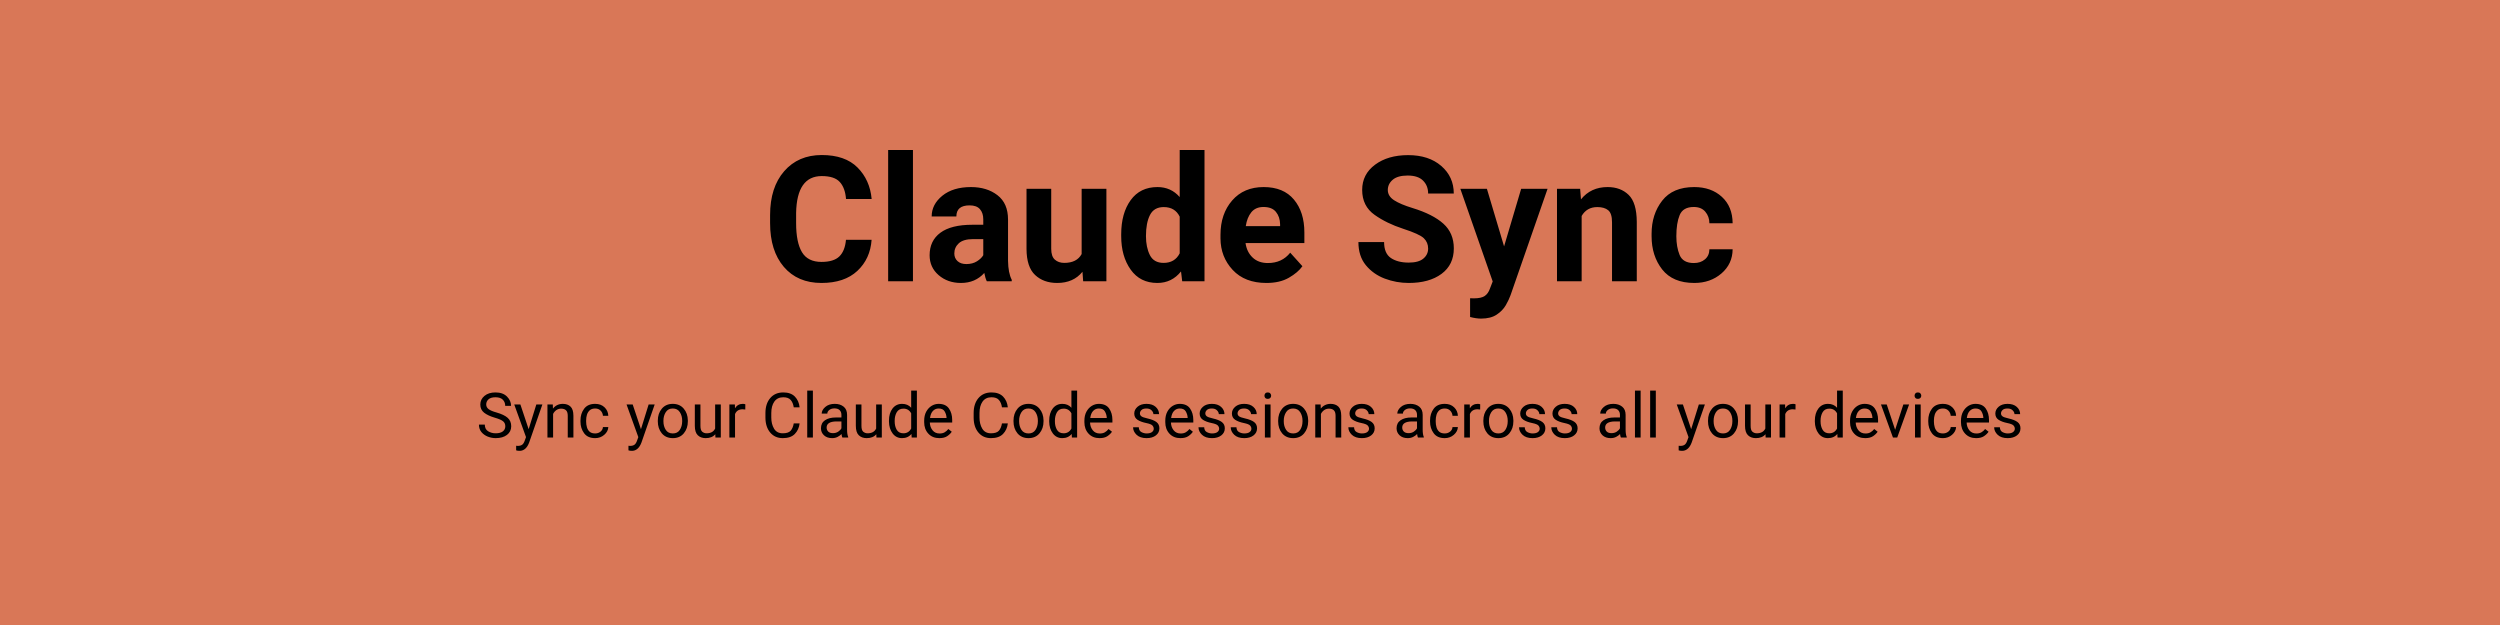
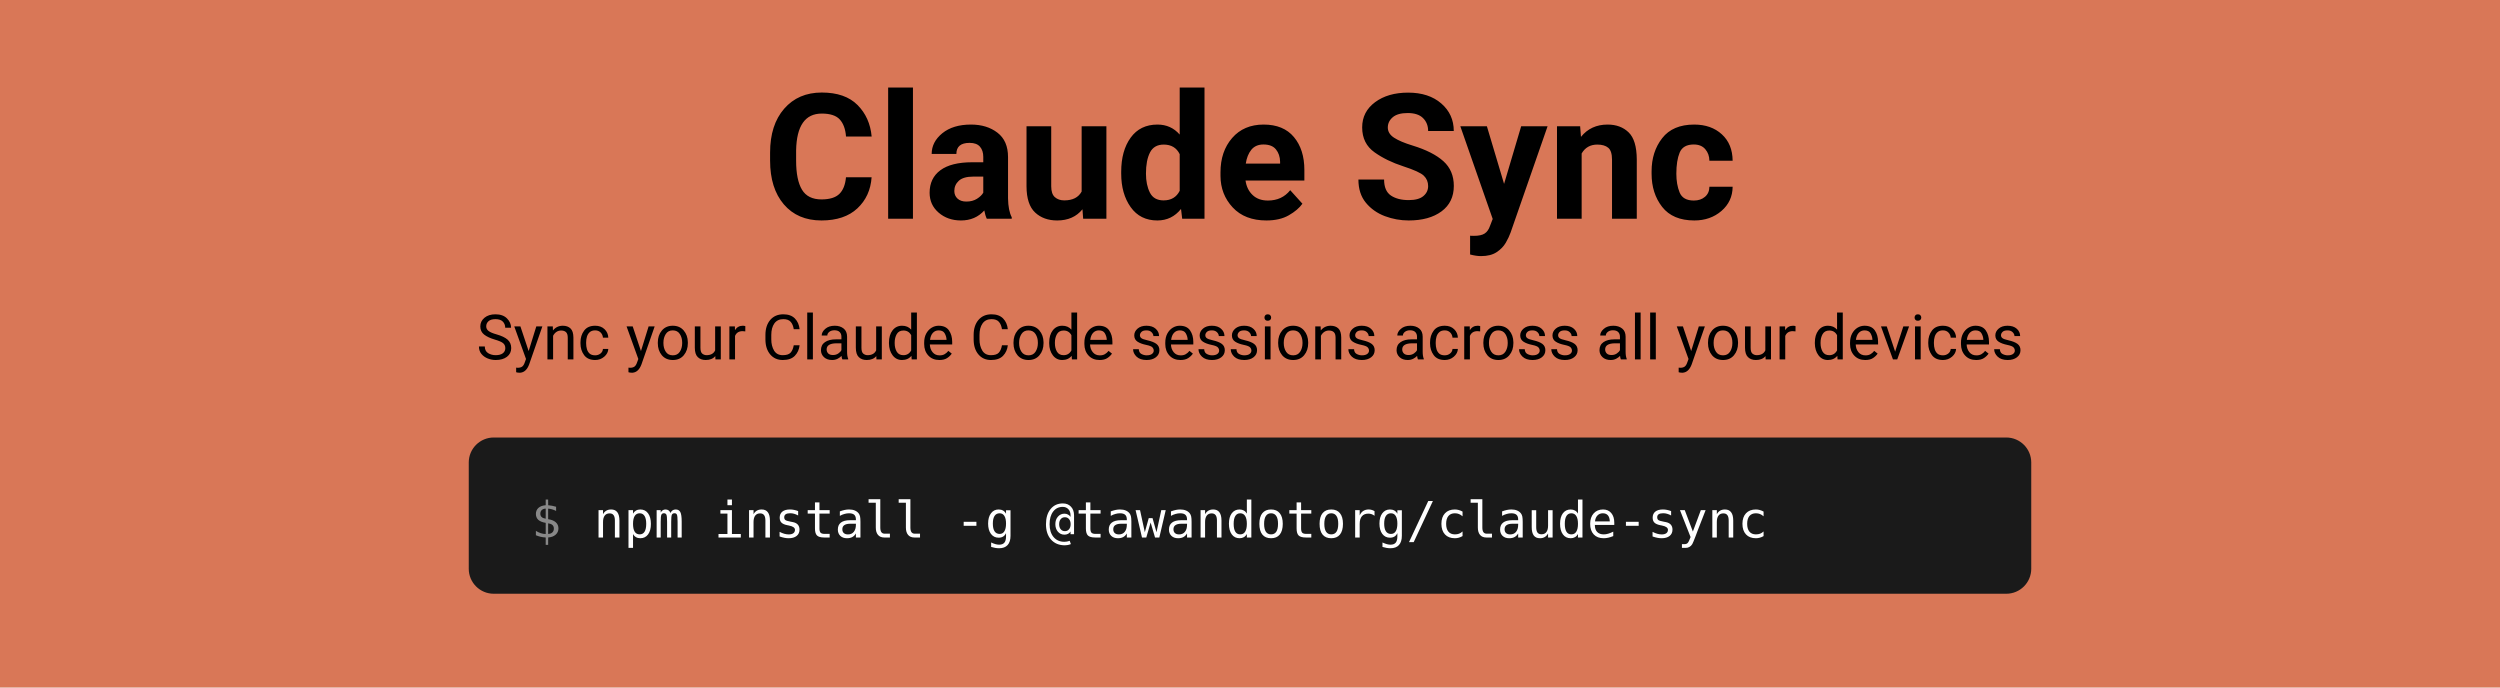
- <svg xmlns="http://www.w3.org/2000/svg" width="800" height="200" viewBox="0 0 800 200" fill="none">
-   <rect width="800" height="200" fill="#d97757" />
-   <text x="400" y="90" text-anchor="middle" font-family="system-ui, -apple-system, BlinkMacSystemFont, 'Segoe UI', Roboto, sans-serif" font-size="56" font-weight="700" fill="#000000">Claude Sync</text>
-   <text x="400" y="140" text-anchor="middle" font-family="system-ui, -apple-system, BlinkMacSystemFont, 'Segoe UI', Roboto, sans-serif" font-size="20" fill="#000000">Sync your Claude Code sessions across all your devices</text>
+ <svg xmlns="http://www.w3.org/2000/svg" width="800" height="220" viewBox="0 0 800 220" fill="none">
+   <rect width="800" height="220" fill="#d97757" />
+   <text x="400" y="70" text-anchor="middle" font-family="system-ui, -apple-system, BlinkMacSystemFont, 'Segoe UI', Roboto, sans-serif" font-size="56" font-weight="700" fill="#000000">Claude Sync</text>
+   <text x="400" y="115" text-anchor="middle" font-family="system-ui, -apple-system, BlinkMacSystemFont, 'Segoe UI', Roboto, sans-serif" font-size="20" fill="#000000">Sync your Claude Code sessions across all your devices</text>
+   <rect x="150" y="140" width="500" height="50" rx="8" fill="#1a1a1a" />
+   <text x="170" y="172" font-family="'SF Mono', 'Fira Code', 'Consolas', monospace" font-size="16" fill="#888888">$</text>
+   <text x="190" y="172" font-family="'SF Mono', 'Fira Code', 'Consolas', monospace" font-size="16" fill="#ffffff">npm install -g @tawandotorg/claude-sync</text>
</svg>
